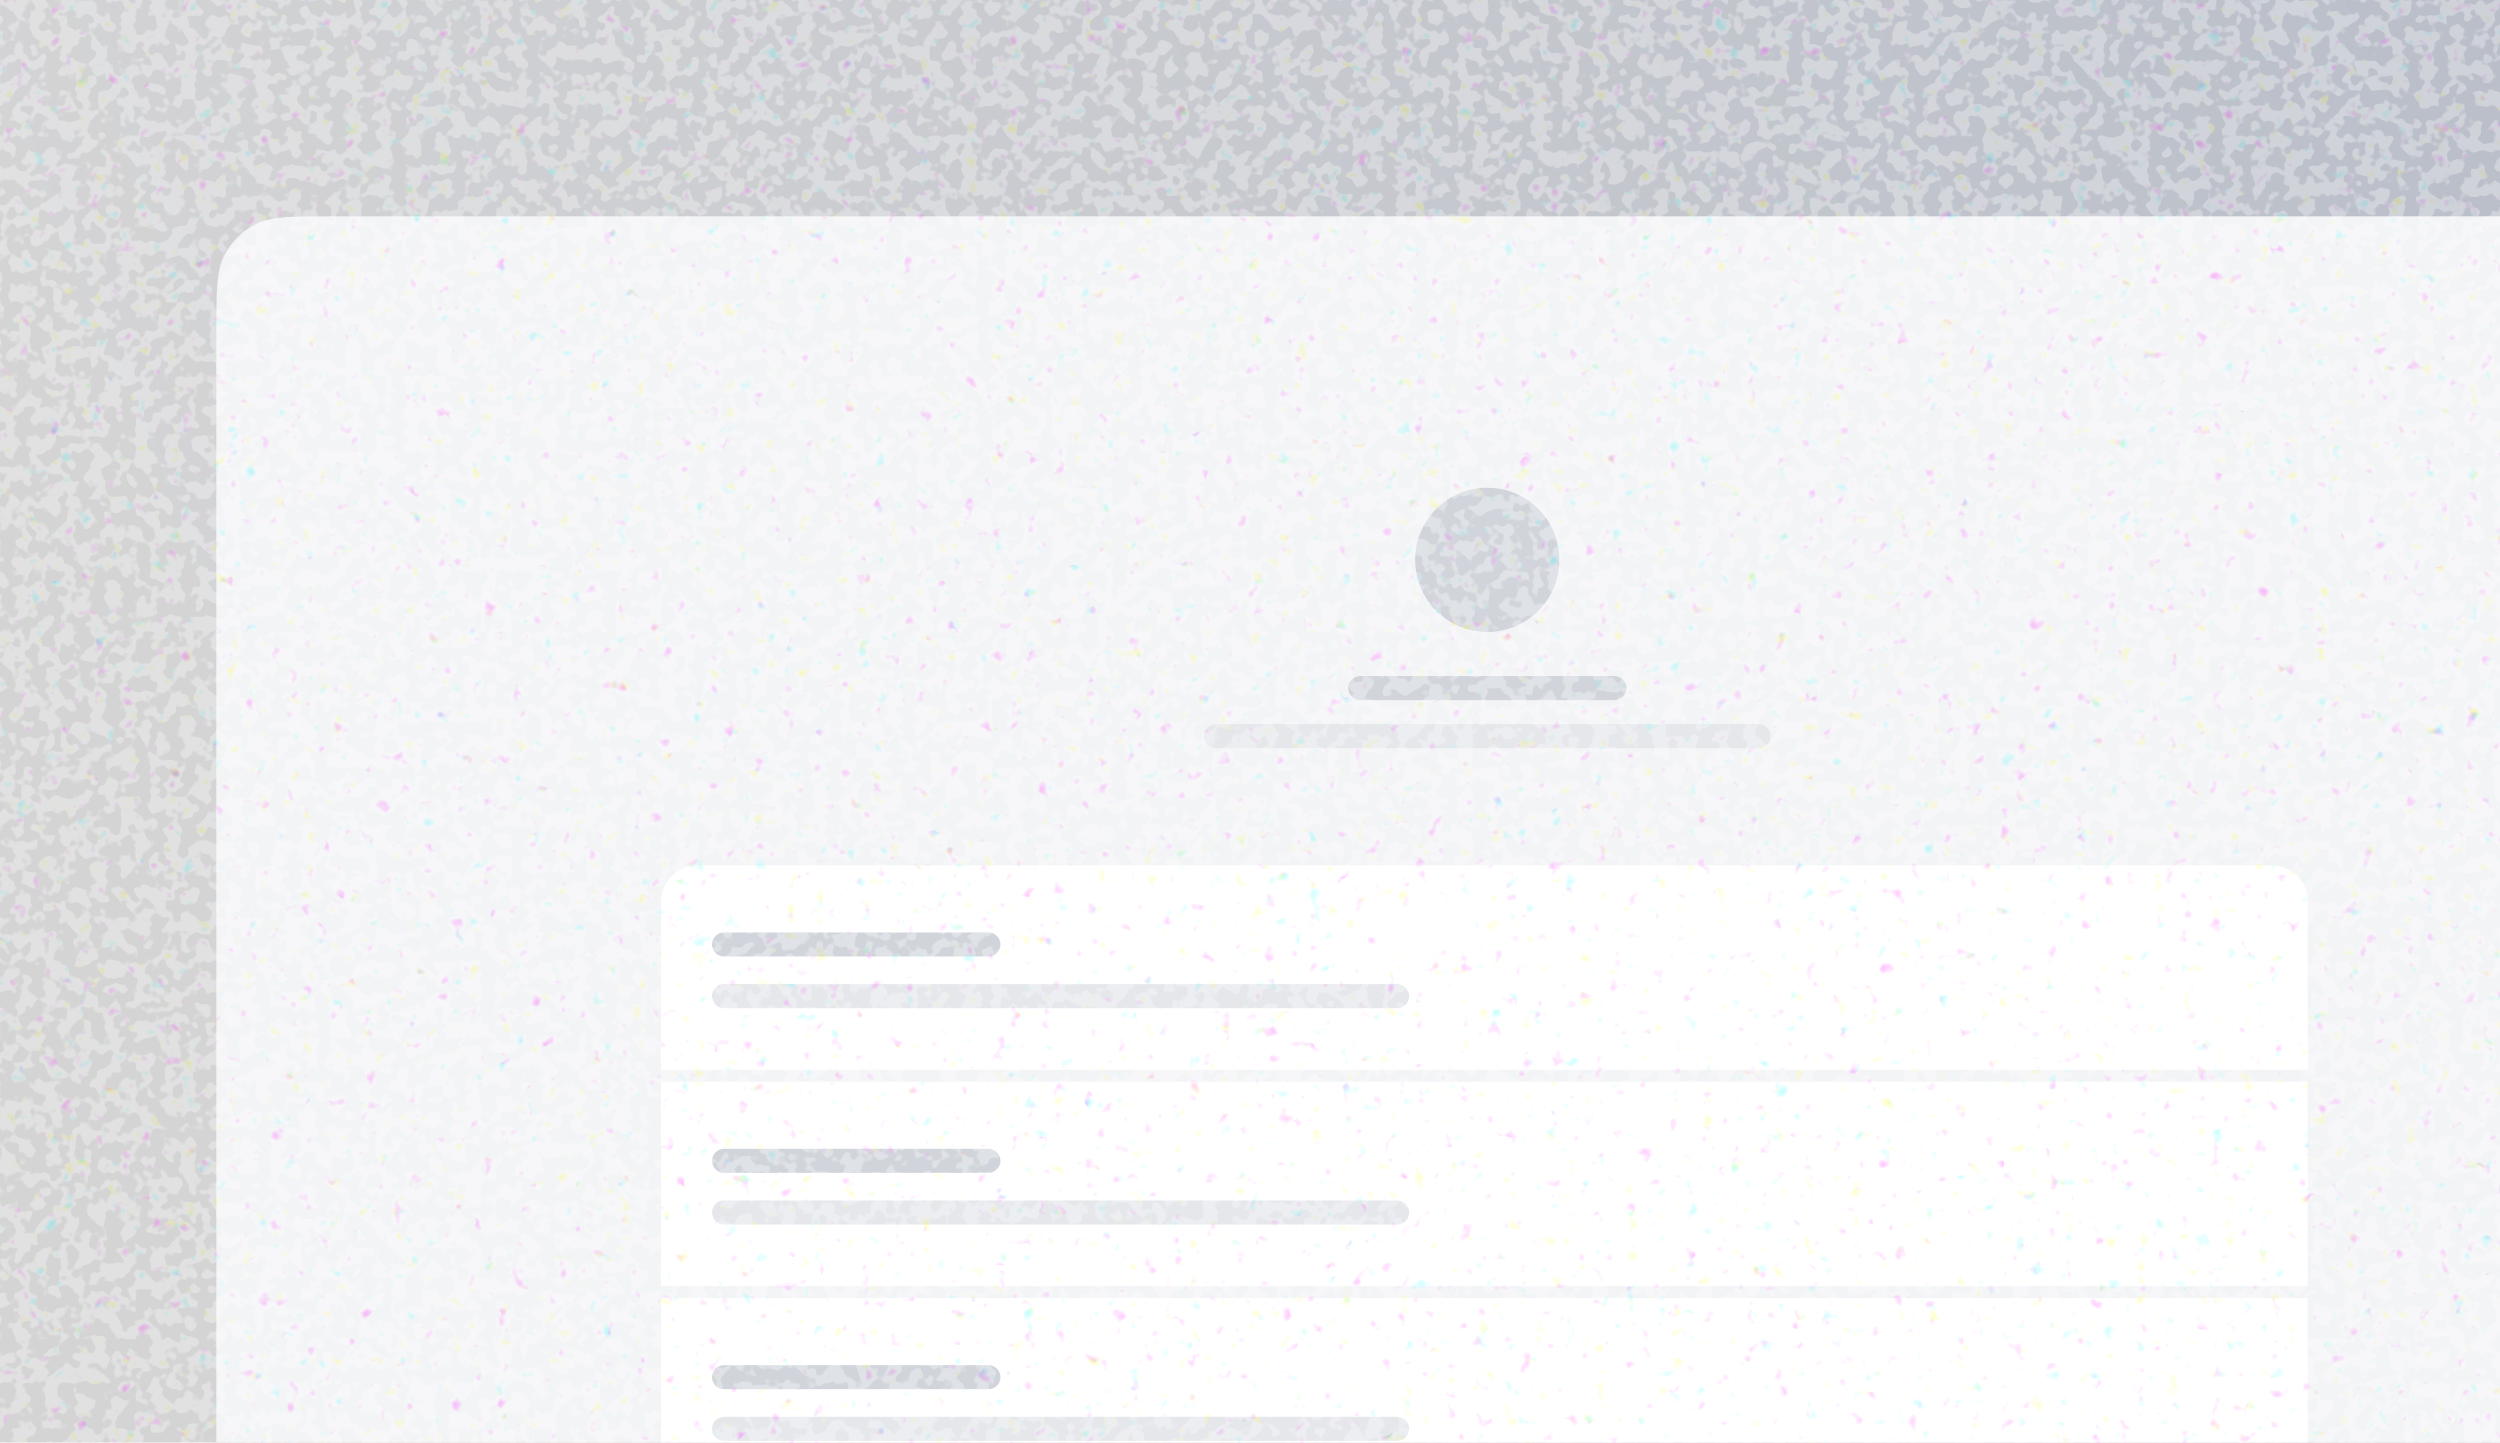
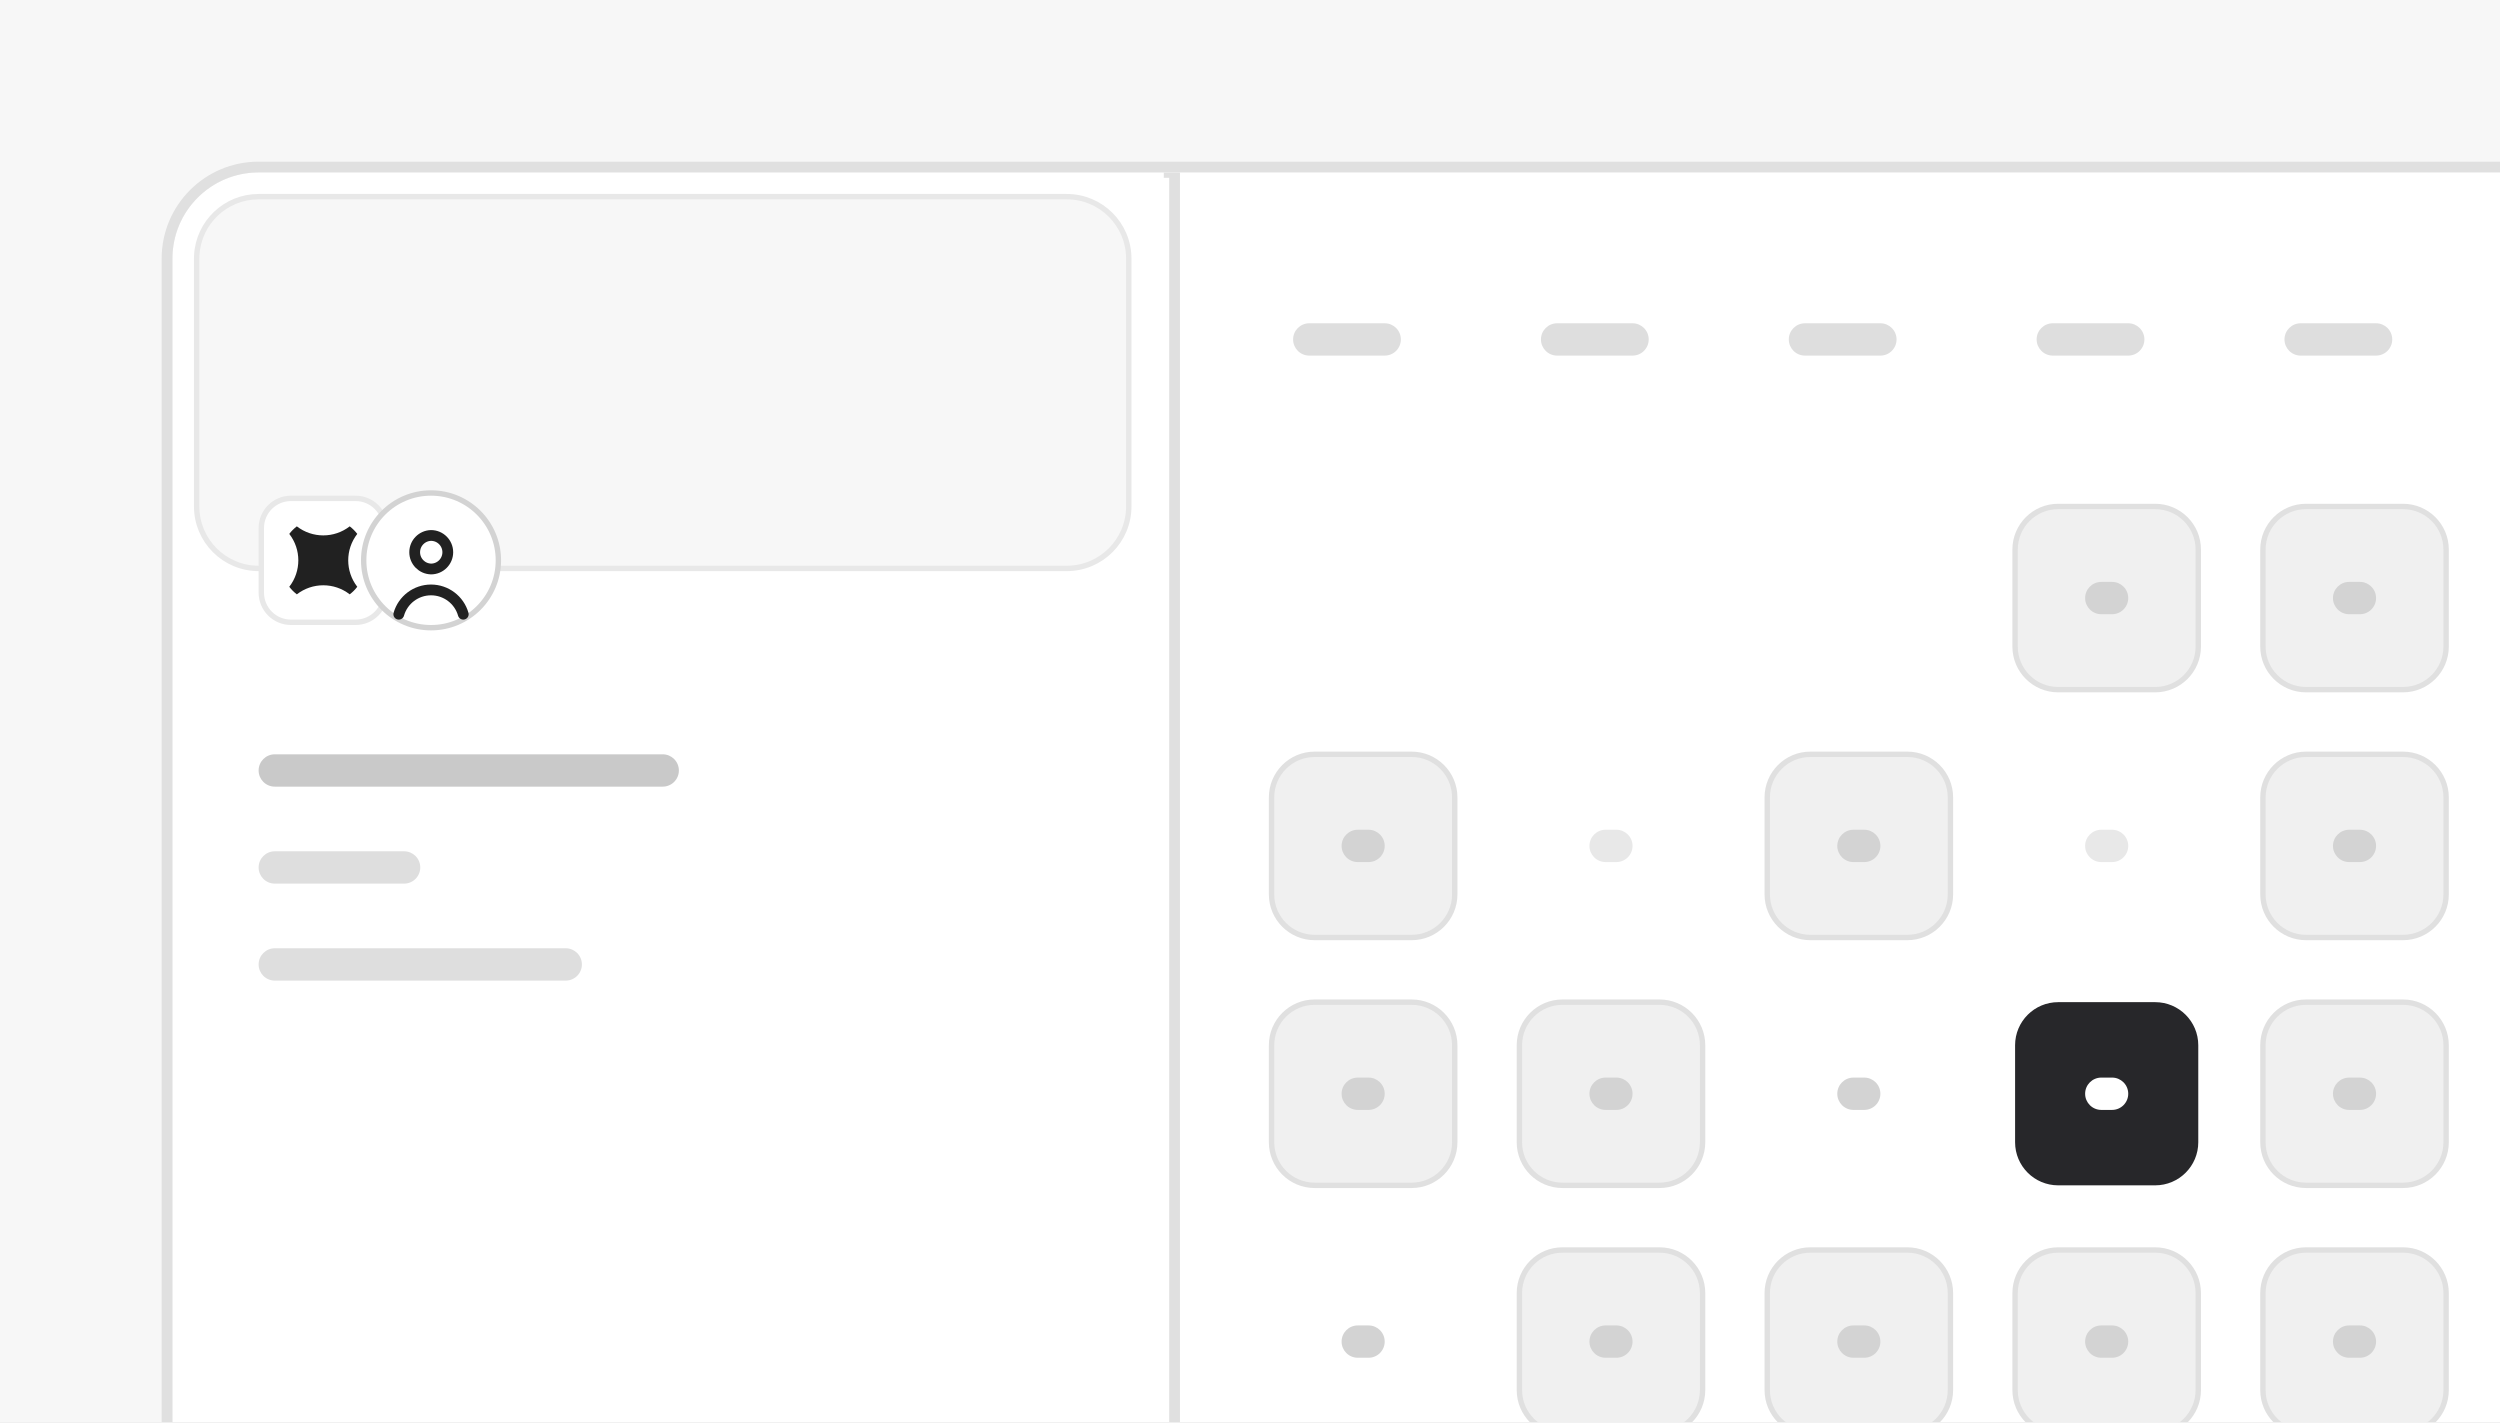
- <svg xmlns="http://www.w3.org/2000/svg" width="208" height="120" fill="none">
+ <svg xmlns="http://www.w3.org/2000/svg" width="232" height="132" fill="none">
  <g clip-path="url(#a)">
-     <path fill="url(#b)" d="M0 0h208v120H0z" />
-     <path d="M18 27.6c0-3.36 0-5.04.65-6.32a6 6 0 0 1 2.63-2.63C22.56 18 24.24 18 27.6 18H208v102H18V27.6Z" fill="#F3F4F6" />
-     <path d="M55 75a3 3 0 0 1 3-3h131a3 3 0 0 1 3 3v14H55V75ZM55 90h137v17H55V90ZM55 108h137v17H55v-17Z" fill="#fff" />
-     <circle cx="123.74" cy="46.58" r="6" fill="#D1D5DB" />
-     <rect x="112.17" y="56.25" width="23.15" height="2" rx="1" fill="#D1D5DB" />
-     <rect x="100.17" y="60.25" width="47.15" height="2" rx="1" fill="#E5E7EB" />
-     <rect x="59.24" y="77.58" width="24" height="2" rx="1" fill="#D1D5DB" />
-     <rect x="59.24" y="95.58" width="24" height="2" rx="1" fill="#D1D5DB" />
-     <rect x="59.24" y="113.58" width="24" height="2" rx="1" fill="#D1D5DB" />
-     <rect x="59.24" y="81.88" width="58" height="2" rx="1" fill="#E5E7EB" />
-     <rect x="59.24" y="99.88" width="58" height="2" rx="1" fill="#E5E7EB" />
-     <rect x="59.24" y="117.88" width="58" height="2" rx="1" fill="#E5E7EB" />
+     <mask id="b" width="232" height="132" x="0" y="0" maskUnits="userSpaceOnUse" style="mask-type:luminance">
+       <path fill="#fff" d="M232 0H0v132h232z" />
+     </mask>
+     <g mask="url(#b)">
+       <path fill="#f7f7f7" d="M0 0h232v132H0z" />
+       <mask id="c" width="264" height="171" x="16" y="16" maskUnits="userSpaceOnUse" style="mask-type:luminance">
+         <path fill="#fff" d="M272 16H24a8 8 0 0 0-8 8v155a8 8 0 0 0 8 8h248a8 8 0 0 0 8-8V24a8 8 0 0 0-8-8" />
+       </mask>
+       <g mask="url(#c)">
+         <path fill="#fff" d="M272 16H24a8 8 0 0 0-8 8v155a8 8 0 0 0 8 8h248a8 8 0 0 0 8-8V24a8 8 0 0 0-8-8" />
+         <path fill="#f7f7f7" d="M24 18.25h75a5.75 5.75 0 0 1 5.75 5.75v23A5.75 5.75 0 0 1 99 52.75H24A5.75 5.75 0 0 1 18.25 47V24l.008-.296A5.75 5.75 0 0 1 24 18.25" />
+         <path stroke="#e8e8e8" stroke-width=".5" d="M24 18.25h75a5.75 5.75 0 0 1 5.75 5.75v23A5.75 5.75 0 0 1 99 52.75H24A5.75 5.75 0 0 1 18.25 47V24l.008-.296A5.75 5.75 0 0 1 24 18.25Z" />
+         <path fill="#fff" d="M33 46.25h-6A2.75 2.75 0 0 0 24.25 49v6A2.75 2.75 0 0 0 27 57.75h6A2.75 2.75 0 0 0 35.75 55v-6A2.75 2.75 0 0 0 33 46.25" />
+         <path stroke="#e8e8e8" stroke-width=".5" d="M33 46.25h-6A2.75 2.75 0 0 0 24.25 49v6A2.75 2.75 0 0 0 27 57.75h6A2.75 2.75 0 0 0 35.75 55v-6A2.75 2.75 0 0 0 33 46.25Z" />
+         <path fill="#212121" d="M32.454 48.845a4.004 4.004 0 0 1-4.908 0q-.195.15-.374.327a4 4 0 0 0-.327.374 4.004 4.004 0 0 1 0 4.908q.15.196.327.374c.119.12.245.226.374.327a4.004 4.004 0 0 1 4.908 0q.195-.15.374-.327c.12-.119.226-.245.327-.374a4.004 4.004 0 0 1 0-4.908q-.15-.195-.327-.374a4 4 0 0 0-.374-.327" />
+         <path fill="#fff" d="M40 45.75a6.25 6.25 0 1 1 0 12.5 6.25 6.25 0 0 1 0-12.5" />
+         <path stroke="#d3d3d3" stroke-width=".5" d="M40 45.75a6.25 6.25 0 1 1 0 12.5 6.25 6.25 0 0 1 0-12.5Z" />
+         <path stroke="#212121" stroke-linecap="round" stroke-linejoin="round" d="M37.008 57a3.112 3.112 0 0 1 5.983 0m-2.992-4.197a1.556 1.556 0 1 0 0-3.112 1.556 1.556 0 0 0 0 3.111" />
+         <path fill="#c9c9c9" d="M61.5 70h-36a1.5 1.5 0 0 0 0 3h36a1.5 1.5 0 0 0 0-3" />
+         <path fill="#dedede" d="M37.5 79h-12a1.5 1.5 0 0 0 0 3h12a1.5 1.5 0 0 0 0-3M52.5 88h-27a1.5 1.5 0 0 0 0 3h27a1.5 1.5 0 0 0 0-3" />
+         <path fill="#fff" d="M108 16h172v163H108z" />
+         <mask id="d" width="172" height="163" x="108" y="16" maskUnits="userSpaceOnUse" style="mask-type:luminance">
+           <path fill="#fff" d="M108 16h172v163H108z" />
+         </mask>
+         <g mask="url(#d)">
+           <path stroke="#e0e0e0" d="M108 179h1V16h-2v163z" />
+           <path fill="#dedede" d="M128.5 30h-7a1.5 1.5 0 0 0 0 3h7a1.5 1.5 0 0 0 0-3M151.5 30h-7a1.5 1.5 0 0 0 0 3h7a1.5 1.5 0 0 0 0-3M174.5 30h-7a1.5 1.5 0 0 0 0 3h7a1.5 1.5 0 0 0 0-3M197.5 30h-7a1.5 1.5 0 0 0 0 3h7a1.5 1.5 0 0 0 0-3M220.5 30h-7a1.5 1.5 0 0 0 0 3h7a1.5 1.5 0 0 0 0-3" />
+           <path fill="#f0f0f0" stroke="#e0e0e0" stroke-width=".5" d="M187 51a4 4 0 0 1 4-4h9a4 4 0 0 1 4 4v9a4 4 0 0 1-4 4h-9a4 4 0 0 1-4-4z" />
+           <path fill="#d3d3d3" d="M196 54h-1a1.5 1.5 0 0 0 0 3h1a1.5 1.5 0 0 0 0-3" />
+           <path fill="#f0f0f0" stroke="#e0e0e0" stroke-width=".5" d="M210 51a4 4 0 0 1 4-4h9a4 4 0 0 1 4 4v9a4 4 0 0 1-4 4h-9a4 4 0 0 1-4-4z" />
+           <path fill="#d3d3d3" d="M219 54h-1a1.5 1.5 0 0 0 0 3h1a1.5 1.5 0 0 0 0-3" />
+           <path fill="#f0f0f0" stroke="#e0e0e0" stroke-width=".5" d="M118 74a4 4 0 0 1 4-4h9a4 4 0 0 1 4 4v9a4 4 0 0 1-4 4h-9a4 4 0 0 1-4-4z" />
+           <path fill="#d3d3d3" d="M127 77h-1a1.5 1.5 0 0 0 0 3h1a1.5 1.5 0 0 0 0-3" />
+           <path fill="#e8e8e8" d="M147.5 78.5A1.5 1.5 0 0 1 149 77h1a1.5 1.5 0 0 1 0 3h-1a1.5 1.5 0 0 1-1.5-1.5" />
+           <path fill="#f0f0f0" stroke="#e0e0e0" stroke-width=".5" d="M164 74a4 4 0 0 1 4-4h9a4 4 0 0 1 4 4v9a4 4 0 0 1-4 4h-9a4 4 0 0 1-4-4z" />
+           <path fill="#d3d3d3" d="M173 77h-1a1.5 1.5 0 0 0 0 3h1a1.5 1.5 0 0 0 0-3" />
+           <path fill="#e8e8e8" d="M193.5 78.5A1.5 1.5 0 0 1 195 77h1a1.5 1.5 0 0 1 0 3h-1a1.5 1.5 0 0 1-1.5-1.5" />
+           <path fill="#f0f0f0" stroke="#e0e0e0" stroke-width=".5" d="M210 74a4 4 0 0 1 4-4h9a4 4 0 0 1 4 4v9a4 4 0 0 1-4 4h-9a4 4 0 0 1-4-4z" />
+           <path fill="#d3d3d3" d="M219 77h-1a1.5 1.5 0 0 0 0 3h1a1.5 1.5 0 0 0 0-3" />
+           <path fill="#f0f0f0" stroke="#e0e0e0" stroke-width=".5" d="M118 97a4 4 0 0 1 4-4h9a4 4 0 0 1 4 4v9a4 4 0 0 1-4 4h-9a4 4 0 0 1-4-4z" />
+           <path fill="#d3d3d3" d="M127 100h-1a1.5 1.5 0 0 0 0 3h1a1.5 1.5 0 0 0 0-3" />
+           <path fill="#f0f0f0" stroke="#e0e0e0" stroke-width=".5" d="M141 97a4 4 0 0 1 4-4h9a4 4 0 0 1 4 4v9a4 4 0 0 1-4 4h-9a4 4 0 0 1-4-4z" />
+           <path fill="#d3d3d3" d="M150 100h-1a1.5 1.5 0 0 0 0 3h1a1.5 1.5 0 0 0 0-3M173 100h-1a1.5 1.5 0 0 0 0 3h1a1.5 1.5 0 0 0 0-3" />
+           <path fill="#27272a" d="M200 93h-9a4 4 0 0 0-4 4v9a4 4 0 0 0 4 4h9a4 4 0 0 0 4-4v-9a4 4 0 0 0-4-4" />
+           <path fill="#fff" d="M196 100h-1a1.5 1.5 0 0 0 0 3h1a1.5 1.5 0 0 0 0-3" />
+           <path fill="#f0f0f0" stroke="#e0e0e0" stroke-width=".5" d="M210 97a4 4 0 0 1 4-4h9a4 4 0 0 1 4 4v9a4 4 0 0 1-4 4h-9a4 4 0 0 1-4-4z" />
+           <path fill="#d3d3d3" d="M219 100h-1a1.5 1.5 0 0 0 0 3h1a1.5 1.5 0 0 0 0-3M127 123h-1a1.5 1.5 0 0 0 0 3h1a1.5 1.5 0 0 0 0-3" />
+           <path fill="#f0f0f0" stroke="#e0e0e0" stroke-width=".5" d="M141 120a4 4 0 0 1 4-4h9a4 4 0 0 1 4 4v9a4 4 0 0 1-4 4h-9a4 4 0 0 1-4-4z" />
+           <path fill="#d3d3d3" d="M150 123h-1a1.5 1.5 0 0 0 0 3h1a1.5 1.5 0 0 0 0-3" />
+           <path fill="#f0f0f0" stroke="#e0e0e0" stroke-width=".5" d="M164 120a4 4 0 0 1 4-4h9a4 4 0 0 1 4 4v9a4 4 0 0 1-4 4h-9a4 4 0 0 1-4-4z" />
+           <path fill="#d3d3d3" d="M173 123h-1a1.5 1.5 0 0 0 0 3h1a1.5 1.5 0 0 0 0-3" />
+           <path fill="#f0f0f0" stroke="#e0e0e0" stroke-width=".5" d="M187 120a4 4 0 0 1 4-4h9a4 4 0 0 1 4 4v9a4 4 0 0 1-4 4h-9a4 4 0 0 1-4-4z" />
+           <path fill="#d3d3d3" d="M196 123h-1a1.5 1.5 0 0 0 0 3h1a1.5 1.5 0 0 0 0-3" />
+           <path fill="#f0f0f0" stroke="#e0e0e0" stroke-width=".5" d="M210 120a4 4 0 0 1 4-4h9a4 4 0 0 1 4 4v9a4 4 0 0 1-4 4h-9a4 4 0 0 1-4-4z" />
+           <path fill="#d3d3d3" d="M219 123h-1a1.5 1.5 0 0 0 0 3h1a1.5 1.5 0 0 0 0-3" />
+         </g>
+       </g>
+       <path stroke="#e0e0e0" d="M272 15.5H24a8.5 8.5 0 0 0-8.5 8.5v155a8.5 8.5 0 0 0 8.5 8.5h248a8.5 8.5 0 0 0 8.5-8.5V24a8.5 8.5 0 0 0-8.5-8.5Z" />
+     </g>
  </g>
  <defs>
-     <radialGradient id="b" cx="0" cy="0" r="1" gradientUnits="userSpaceOnUse" gradientTransform="matrix(-339.6152 178.0752 -289.0876 -551.332 385.55 -55)">
-       <stop stop-color="#A2ABBE" />
-       <stop offset="1" stop-color="#D4D4D5" />
-     </radialGradient>
    <clipPath id="a">
-       <path fill="#fff" d="M0 0h208v120H0z" />
+       <path fill="#fff" d="M0 0h232v132H0z" />
    </clipPath>
  </defs>
-   <defs>
-     <radialGradient id="c" r="1" />
-     <filter id="d" x="-20%" y="-20%" width="140%" height="140%" filterUnits="objectBoundingBox" primitiveUnits="userSpaceOnUse" color-interpolation-filters="sRGB">
-       <feTurbulence type="fractalNoise" baseFrequency=".8" numOctaves="2" seed="2" stitchTiles="stitch" x="0%" y="0%" width="100%" height="100%" result="turbulence" />
-       <feComponentTransfer x="0%" y="0%" width="100%" height="100%" in="colormatrix" result="componentTransfer">
-         <feFuncR type="linear" slope="3" />
-         <feFuncG type="linear" slope="3" />
-         <feFuncB type="linear" slope="3" />
-       </feComponentTransfer>
-       <feColorMatrix x="0%" y="0%" width="100%" height="100%" in="componentTransfer" result="colormatrix2" values="1 0 0 0 0 0 1 0 0 0 0 0 1 0 0 0 0 0 15 -7" />
-     </filter>
-   </defs>
-   <rect width="100%" height="100%" fill="url(#c)" />
-   <rect width="100%" height="100%" fill="transparent" filter="url(#d)" opacity=".3" style="mix-blend-mode:normal" />
</svg>
